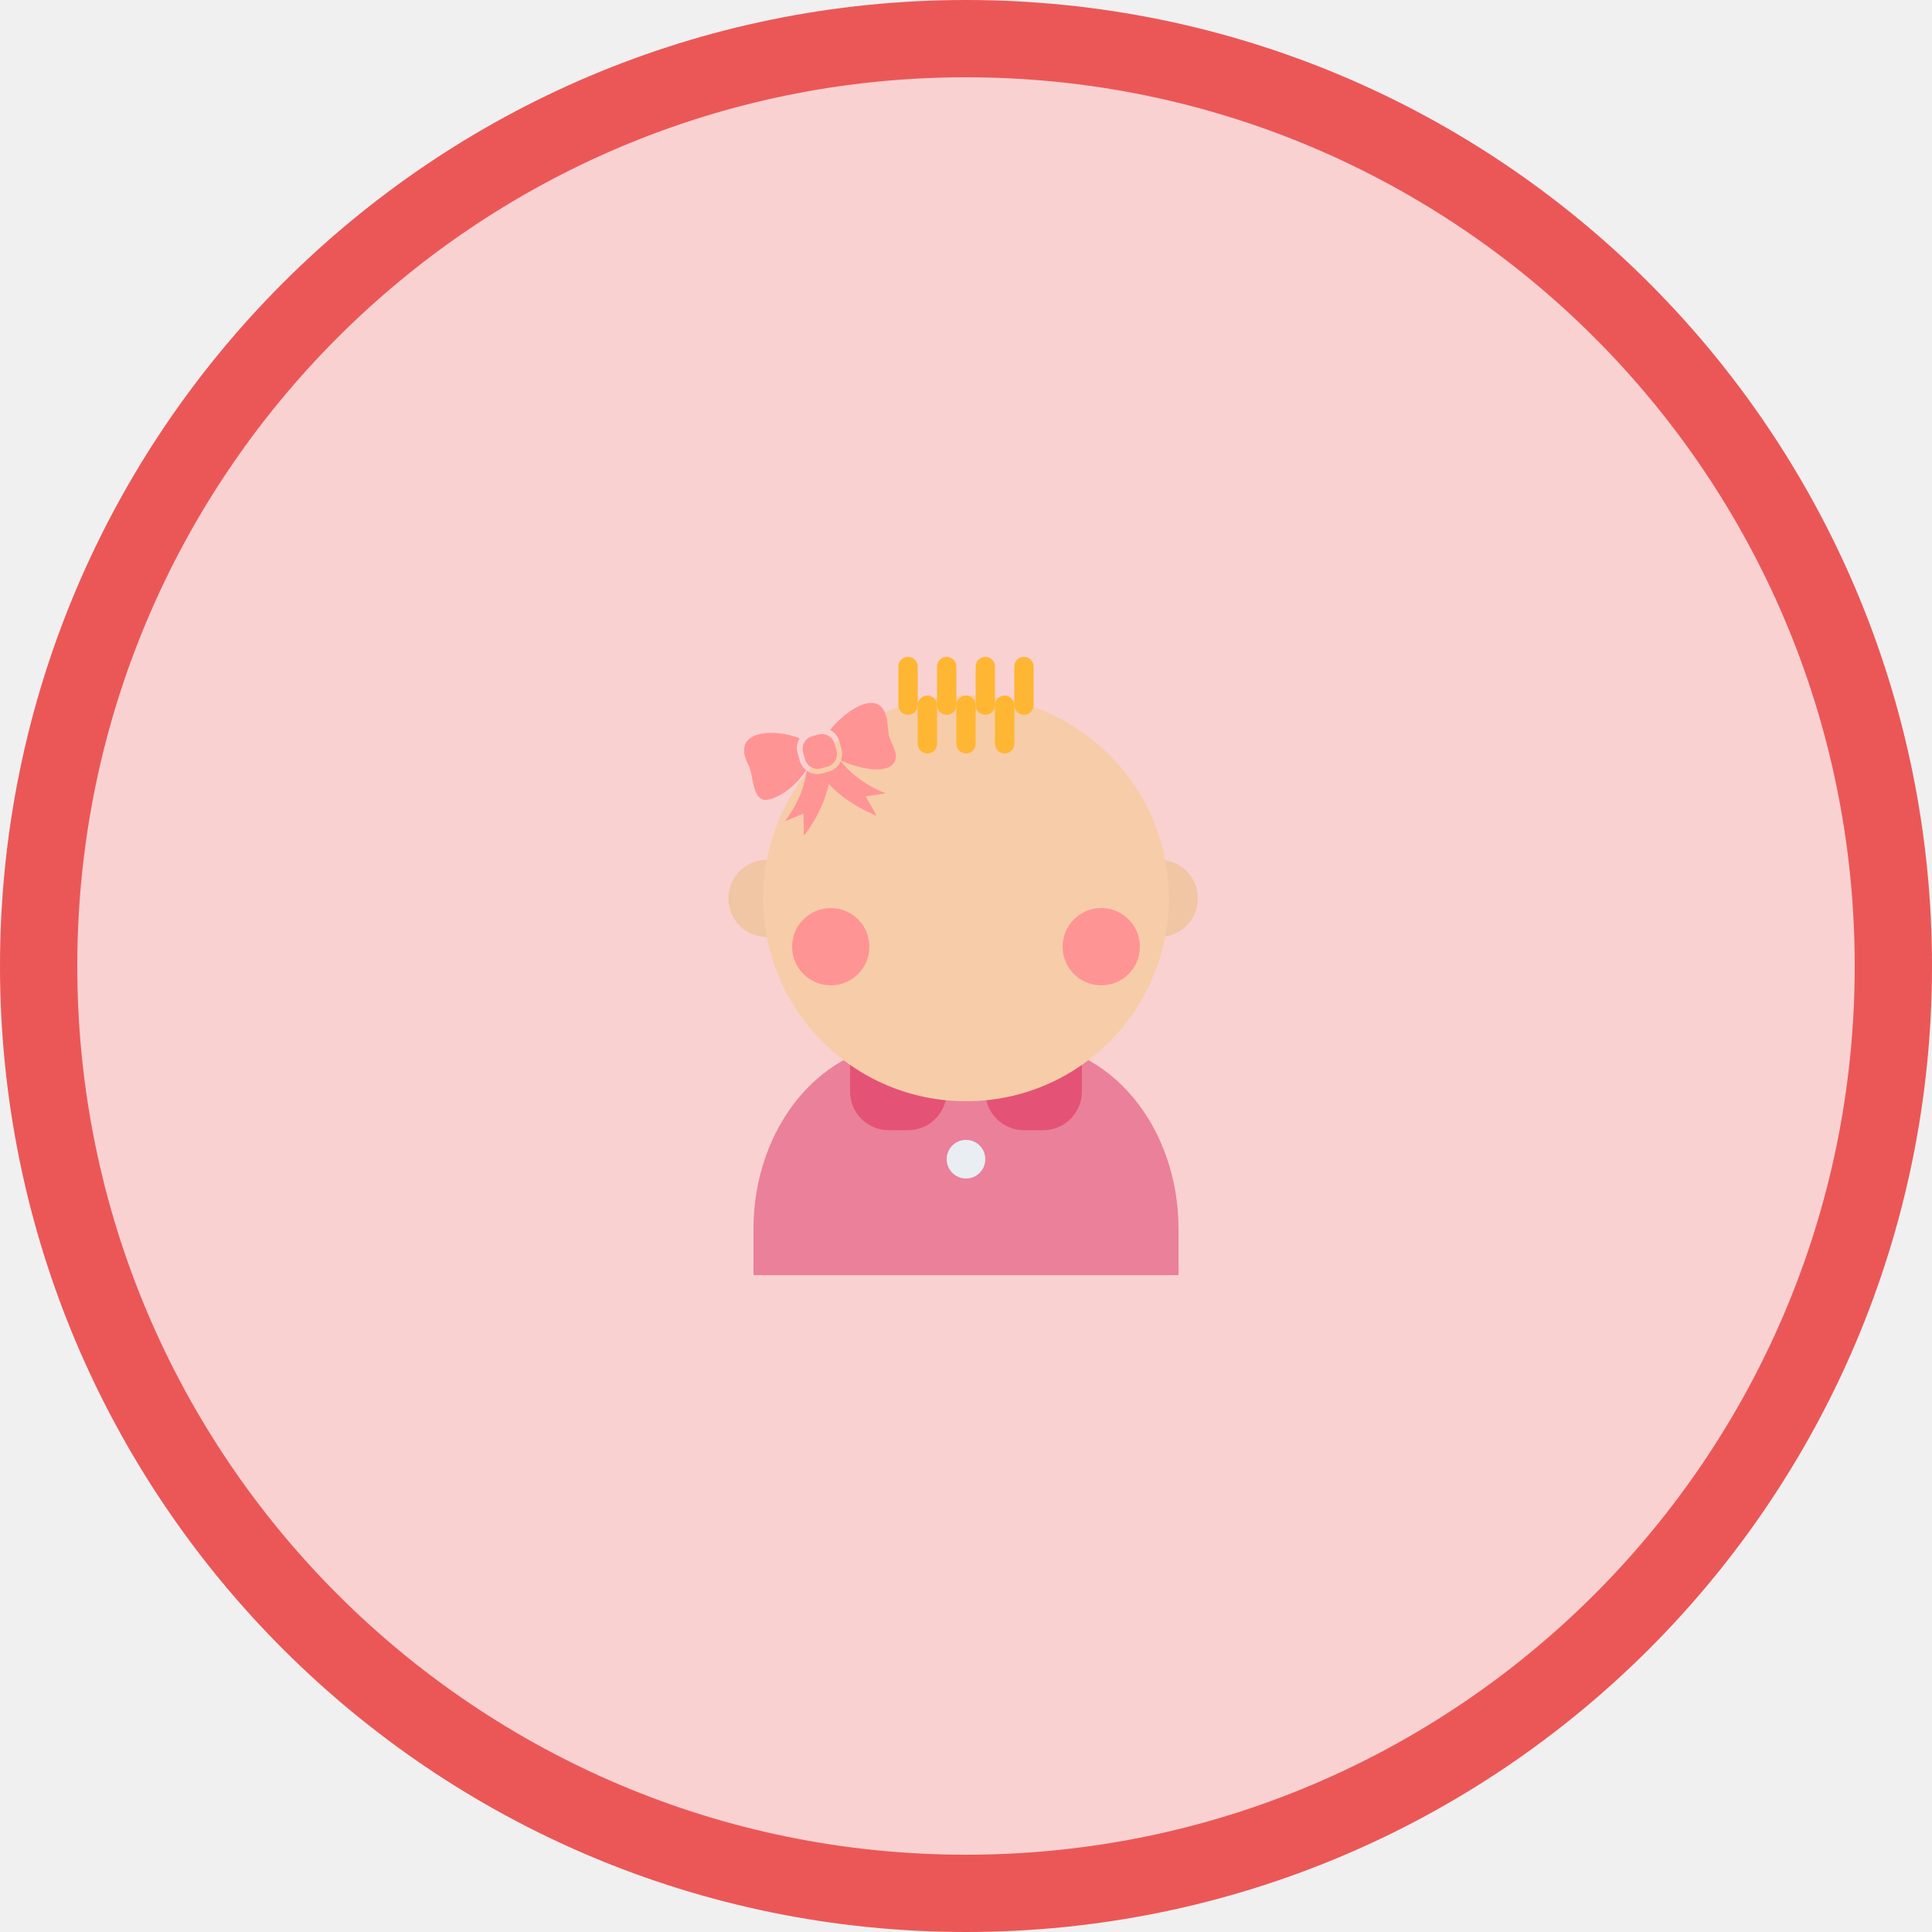
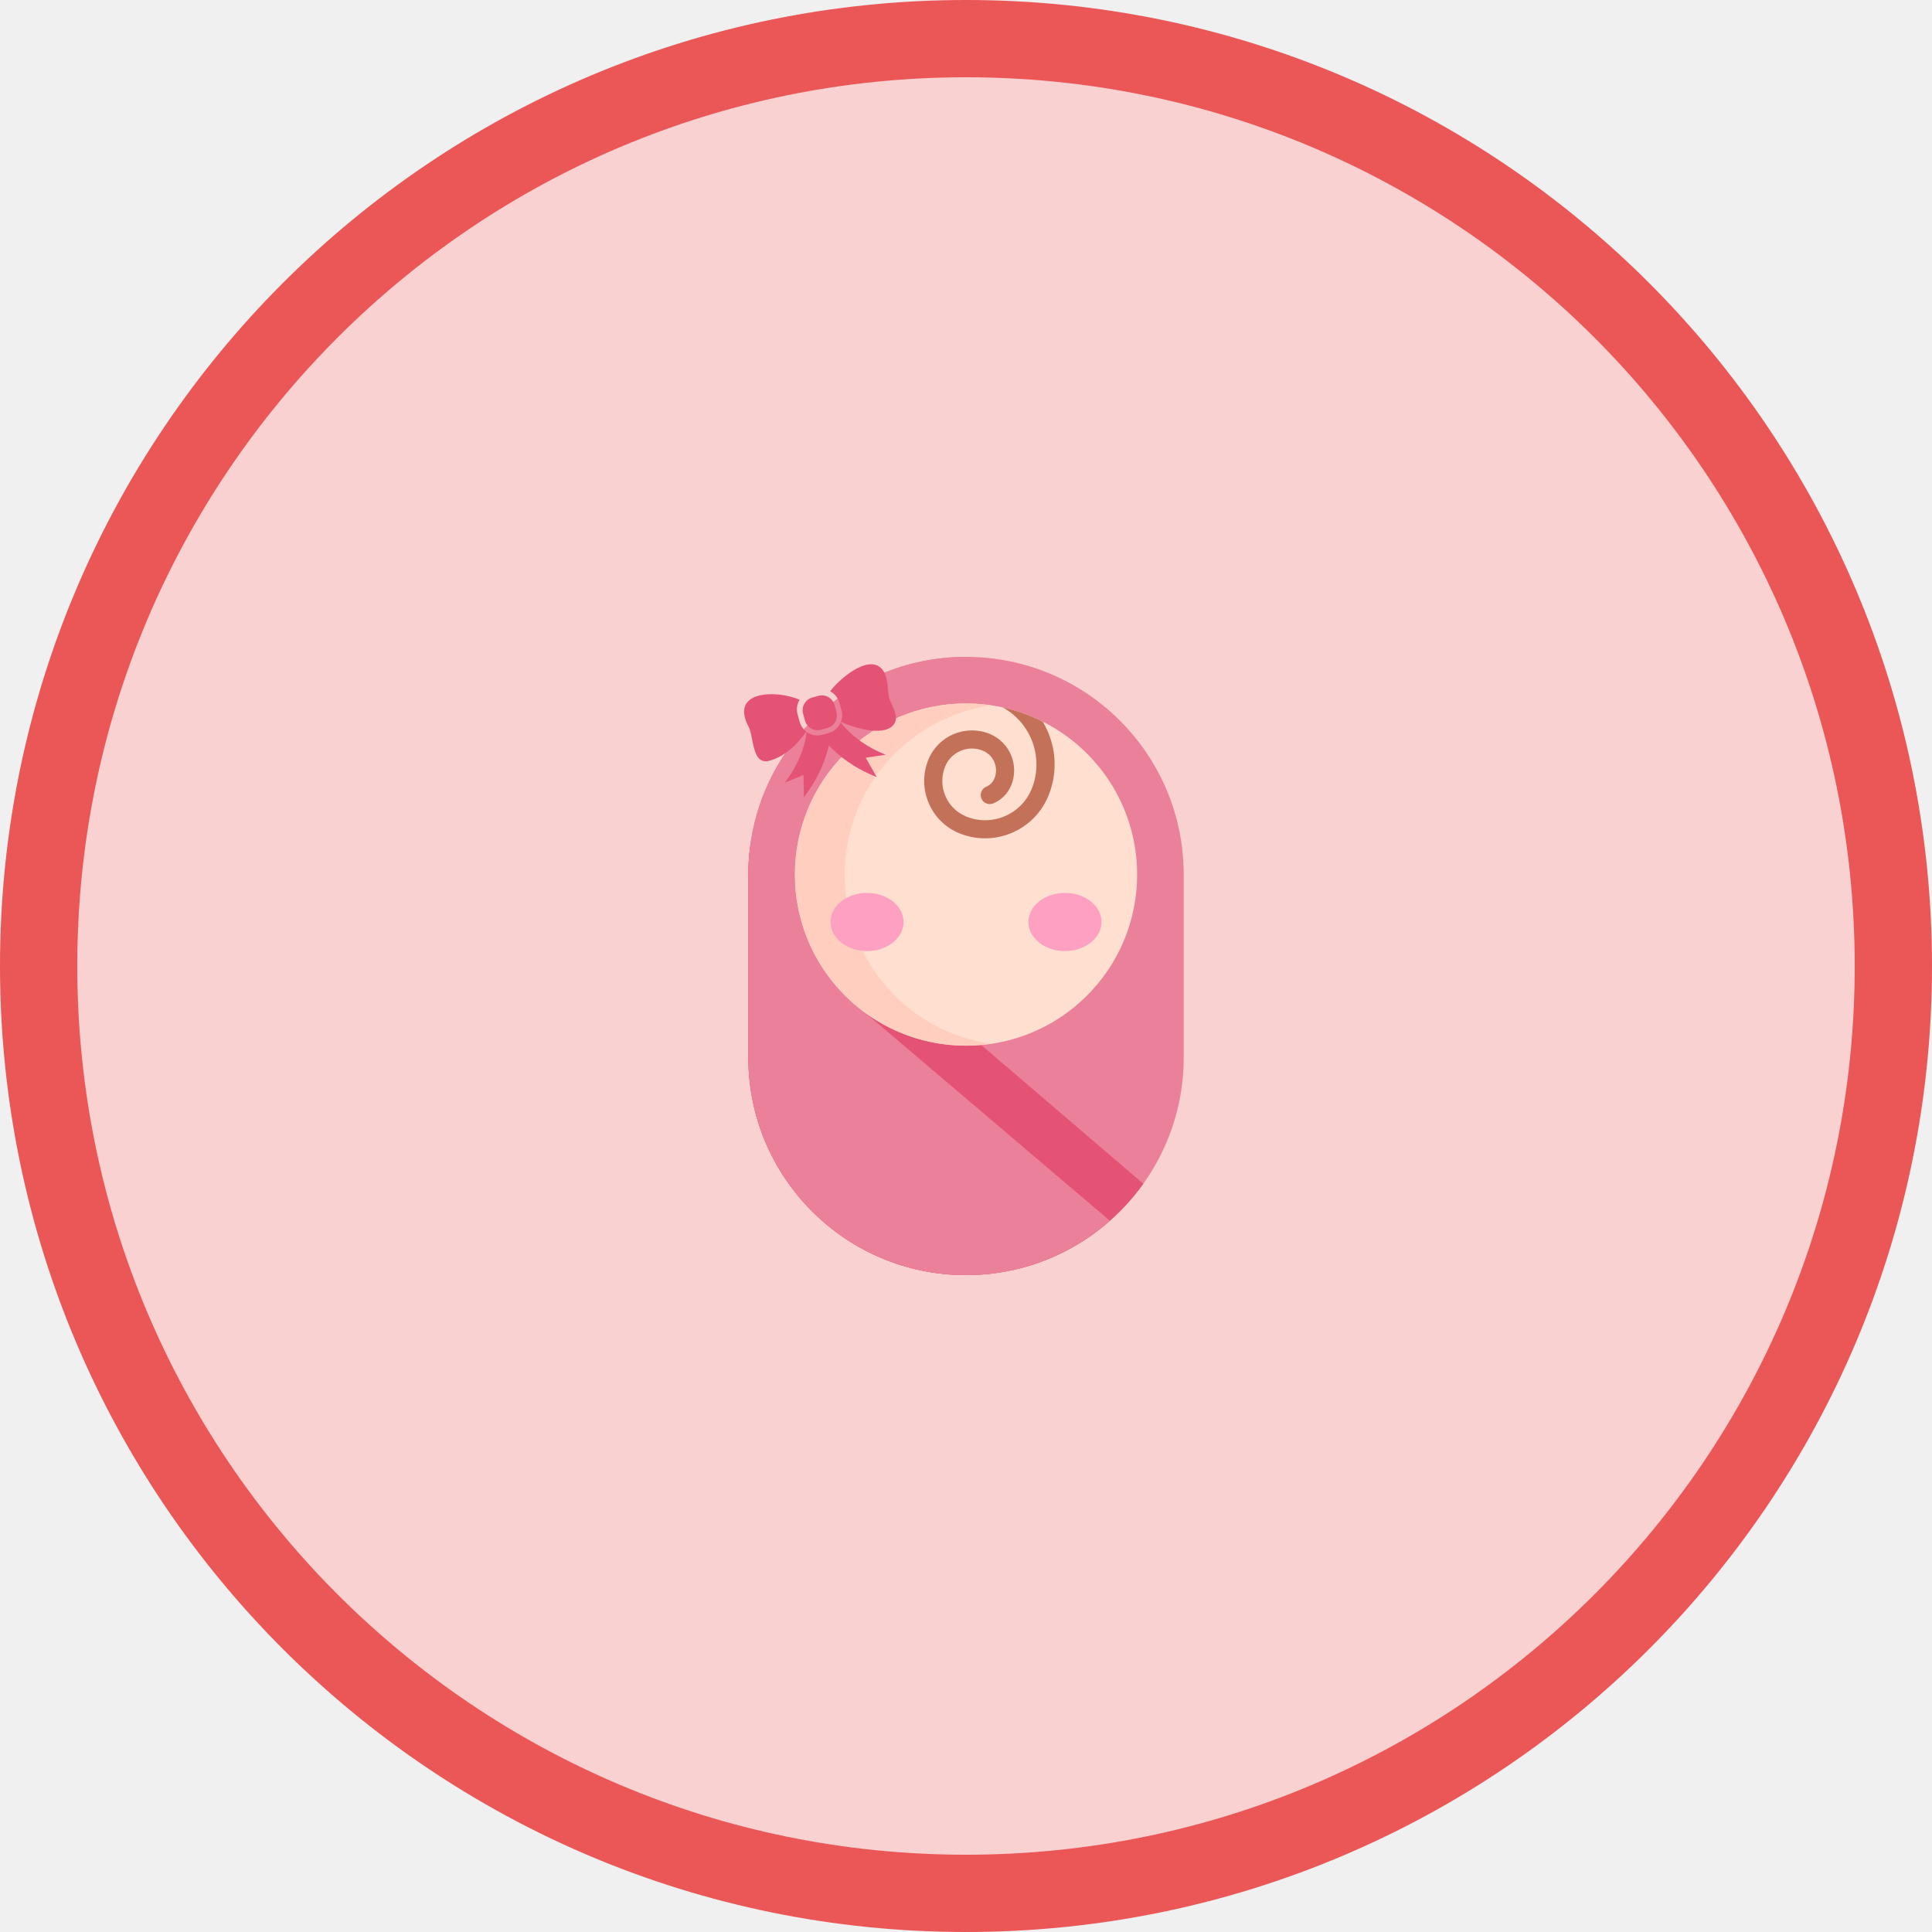
<svg xmlns="http://www.w3.org/2000/svg" width="100" height="100" viewBox="0 0 100 100" fill="none">
  <circle cx="50" cy="50" r="48" fill="#FAD1D1" stroke="#EB5757" stroke-width="4" />
-   <path d="M47 54H53C55.122 54 57.157 55.011 58.657 56.812C60.157 58.612 61 61.054 61 63.6V66H39V63.6C39 61.054 39.843 58.612 41.343 56.812C42.843 55.011 44.878 54 47 54Z" fill="#EB809A" />
-   <path d="M44 54.5H49V56.5C49 57.03 48.789 57.539 48.414 57.914C48.039 58.289 47.53 58.5 47 58.5H46C45.47 58.5 44.961 58.289 44.586 57.914C44.211 57.539 44 57.03 44 56.5V54.5Z" fill="#E45376" />
-   <path d="M51 54.5H56V56.5C56 57.03 55.789 57.539 55.414 57.914C55.039 58.289 54.53 58.5 54 58.5H53C52.47 58.5 51.961 58.289 51.586 57.914C51.211 57.539 51 57.03 51 56.5V54.5Z" fill="#E45376" />
-   <path d="M50 61C50.552 61 51 60.552 51 60C51 59.448 50.552 59 50 59C49.448 59 49 59.448 49 60C49 60.552 49.448 61 50 61Z" fill="#E9EEF2" />
-   <path d="M39.7 48.5C40.805 48.5 41.7 47.605 41.7 46.5C41.7 45.395 40.805 44.5 39.7 44.5C38.596 44.5 37.7 45.395 37.7 46.5C37.7 47.605 38.596 48.5 39.7 48.5Z" fill="#F0C6A4" />
-   <path d="M60 48.5C61.105 48.5 62 47.605 62 46.5C62 45.395 61.105 44.5 60 44.5C58.895 44.5 58 45.395 58 46.5C58 47.605 58.895 48.5 60 48.5Z" fill="#F0C6A4" />
-   <path d="M50 57C55.799 57 60.5 52.299 60.5 46.5C60.5 40.701 55.799 36 50 36C44.201 36 39.5 40.701 39.5 46.5C39.5 52.299 44.201 57 50 57Z" fill="#F7CCA9" />
  <g clip-path="url(#clip0)">
-     <path d="M46.208 36.8C46.209 36.804 46.21 36.808 46.211 36.81C46.21 36.808 46.209 36.805 46.208 36.8Z" fill="#FF9494" />
-     <path d="M41.666 39.297C41.766 39.66 42.142 39.873 42.504 39.772L42.82 39.685C43.182 39.585 43.395 39.21 43.295 38.847L43.197 38.492C43.096 38.13 42.721 37.917 42.358 38.017L42.043 38.104C41.681 38.205 41.468 38.58 41.568 38.943L41.666 39.297Z" fill="#FF9494" />
-     <path d="M45.887 37.128C45.887 37.128 45.887 37.128 45.887 37.129C45.888 37.131 45.888 37.133 45.889 37.135C45.888 37.133 45.887 37.13 45.887 37.128Z" fill="#FF9494" />
-     <path d="M42.968 37.782C43.181 37.892 43.352 38.082 43.431 38.325C43.437 38.342 43.442 38.359 43.447 38.376L43.553 38.759C43.557 38.775 43.561 38.791 43.565 38.807C43.609 38.999 43.591 39.193 43.523 39.365C44.296 39.71 45.904 40.175 46.31 39.418C46.533 39.002 46.11 38.483 46.016 38.087C45.941 37.771 45.967 37.443 45.887 37.128C45.887 37.128 45.887 37.128 45.887 37.128C45.887 37.128 45.887 37.128 45.887 37.128C45.887 37.128 45.887 37.128 45.887 37.128C45.884 37.118 45.885 37.121 45.887 37.128C45.47 35.493 43.613 36.93 42.968 37.782Z" fill="#FF9494" />
-     <path d="M41.403 39.405C41.398 39.389 41.393 39.373 41.389 39.358L41.283 38.975C41.278 38.957 41.274 38.94 41.27 38.922C41.213 38.673 41.262 38.421 41.389 38.218C40.127 37.686 37.76 37.758 38.749 39.619C39.023 40.135 38.909 41.606 39.808 41.38C40.576 41.188 41.284 40.535 41.73 39.865C41.581 39.753 41.464 39.595 41.403 39.405Z" fill="#FF9494" />
-     <path d="M43.518 39.389C43.41 39.648 43.188 39.858 42.897 39.938L42.557 40.032C42.27 40.112 41.977 40.049 41.752 39.888C41.697 40.371 41.48 41.384 40.621 42.507L41.587 42.112L41.612 43.264C42.401 42.231 42.747 41.266 42.899 40.585C43.378 41.091 44.171 41.742 45.379 42.222L44.809 41.221L45.84 41.064C44.517 40.538 43.809 39.773 43.518 39.389Z" fill="#FF9494" />
+     <path d="M50 66C43.777 66 38.733 60.955 38.733 54.732V45.268C38.733 39.045 43.777 34 50 34C56.223 34 61.268 39.045 61.268 45.268V54.732C61.268 60.955 56.223 66 50 66Z" fill="#EB809A" />
+     <path d="M38.822 43.846C38.763 44.312 38.733 44.786 38.733 45.267V54.732C38.733 60.955 43.777 66 50 66C53.786 66 57.135 64.133 59.178 61.27L38.822 43.846Z" fill="#E45376" />
+     <path d="M50 36.414C49.334 36.414 48.793 35.874 48.793 35.207C48.793 34.541 49.334 34 50 34C43.777 34 38.733 39.045 38.733 45.268V54.732C38.733 60.955 43.777 66 50 66C52.854 66 55.459 64.939 57.444 63.19L57.445 63.184L43.737 51.531L50 36.414Z" fill="#EB809A" />
+     <path d="M50 54.125C54.892 54.125 58.858 50.159 58.858 45.268C58.858 40.376 54.892 36.41 50 36.41C45.109 36.41 41.143 40.376 41.143 45.268C41.143 50.159 45.109 54.125 50 54.125Z" fill="#FFDFCF" />
+     <path d="M46.313 51.531C42.859 48.077 42.859 42.458 46.313 39.005C47.712 37.606 49.466 36.774 51.288 36.508C48.613 36.118 45.792 36.95 43.737 39.005C40.284 42.458 40.284 48.077 43.737 51.531C45.792 53.585 48.613 54.417 51.288 54.027C49.466 53.762 47.712 52.93 46.313 51.531Z" fill="#FFCEBF" />
+     <path d="M44.878 49.227C45.922 49.227 46.768 48.553 46.768 47.722C46.768 46.89 45.922 46.217 44.878 46.217C43.834 46.217 42.988 46.89 42.988 47.722C42.988 48.553 43.834 49.227 44.878 49.227Z" fill="#FDA0C1" />
+     <path d="M55.123 49.227C56.166 49.227 57.013 48.553 57.013 47.722C57.013 46.89 56.166 46.217 55.123 46.217C54.079 46.217 53.232 46.89 53.232 47.722C53.232 48.553 54.079 49.227 55.123 49.227Z" fill="#FDA0C1" />
+     <path d="M53.397 40.839C52.855 42.166 51.335 42.804 50.008 42.262C48.994 41.848 48.507 40.686 48.921 39.673C49.232 38.91 50.107 38.543 50.87 38.854C51.432 39.084 51.703 39.729 51.473 40.291C51.394 40.486 51.243 40.638 51.049 40.72C50.81 40.82 50.698 41.095 50.798 41.333C50.898 41.572 51.173 41.684 51.412 41.584C51.837 41.406 52.167 41.072 52.341 40.646C52.766 39.605 52.265 38.412 51.224 37.986C49.983 37.479 48.56 38.076 48.053 39.318C47.443 40.81 48.161 42.52 49.653 43.13C50.09 43.308 50.541 43.392 50.986 43.392C52.381 43.392 53.706 42.562 54.265 41.193C54.7 40.129 54.694 38.959 54.249 37.899C54.169 37.709 54.077 37.527 53.973 37.353C53.325 37.026 52.631 36.777 51.904 36.617C53.381 37.429 54.05 39.242 53.397 40.839Z" fill="#C4715A" />
+     <g clip-path="url(#clip1)">
+       <path d="M46.208 34.8C46.209 34.804 46.21 34.808 46.211 34.81C46.21 34.808 46.209 34.805 46.208 34.8Z" fill="#E45376" />
+       <path d="M41.666 37.297C41.766 37.66 42.142 37.873 42.504 37.772L42.82 37.685C43.182 37.585 43.395 37.21 43.295 36.847L43.197 36.492C43.096 36.13 42.721 35.917 42.358 36.017L42.043 36.104C41.681 36.205 41.468 36.58 41.568 36.943L41.666 37.297Z" fill="#E45376" />
+       <path d="M45.887 35.128C45.887 35.128 45.887 35.128 45.887 35.129C45.888 35.131 45.888 35.133 45.889 35.135C45.888 35.133 45.887 35.13 45.887 35.128Z" fill="#E45376" />
+       <path d="M42.968 35.782C43.181 35.892 43.352 36.082 43.431 36.325C43.437 36.342 43.442 36.359 43.447 36.376L43.553 36.759C43.557 36.775 43.561 36.791 43.565 36.807C43.609 36.999 43.591 37.193 43.523 37.365C44.296 37.71 45.904 38.175 46.31 37.418C46.533 37.002 46.11 36.483 46.016 36.087C45.941 35.771 45.967 35.443 45.887 35.128C45.887 35.128 45.887 35.128 45.887 35.128C45.887 35.128 45.887 35.128 45.887 35.128C45.887 35.128 45.887 35.128 45.887 35.128C45.884 35.118 45.885 35.121 45.887 35.128C45.47 33.493 43.613 34.93 42.968 35.782Z" fill="#E45376" />
+       <path d="M41.403 37.405C41.398 37.389 41.393 37.373 41.389 37.358L41.283 36.975C41.278 36.957 41.274 36.94 41.27 36.922C41.213 36.673 41.262 36.421 41.389 36.218C40.127 35.686 37.76 35.758 38.749 37.619C39.023 38.135 38.909 39.606 39.808 39.38C40.576 39.188 41.284 38.535 41.73 37.865C41.581 37.753 41.464 37.595 41.403 37.405Z" fill="#E45376" />
+       <path d="M43.518 37.389C43.41 37.648 43.188 37.858 42.897 37.938L42.557 38.032C42.27 38.112 41.977 38.049 41.752 37.888C41.697 38.371 41.48 39.384 40.621 40.507L41.587 40.112L41.612 41.264C42.401 40.231 42.747 39.266 42.899 38.585C43.378 39.091 44.171 39.742 45.379 40.222L44.809 39.221L45.84 39.064C44.517 38.538 43.809 37.773 43.518 37.389Z" fill="#E45376" />
+     </g>
  </g>
-   <path d="M47 37C46.867 37 46.74 36.947 46.646 36.854C46.553 36.76 46.5 36.633 46.5 36.5V34.5C46.5 34.367 46.553 34.24 46.646 34.146C46.74 34.053 46.867 34 47 34C47.133 34 47.26 34.053 47.354 34.146C47.447 34.24 47.5 34.367 47.5 34.5V36.5C47.5 36.633 47.447 36.76 47.354 36.854C47.26 36.947 47.133 37 47 37Z" fill="#FFB632" />
-   <path d="M48 39C47.867 39 47.74 38.947 47.646 38.854C47.553 38.76 47.5 38.633 47.5 38.5V36.5C47.5 36.367 47.553 36.24 47.646 36.146C47.74 36.053 47.867 36 48 36C48.133 36 48.26 36.053 48.354 36.146C48.447 36.24 48.5 36.367 48.5 36.5V38.5C48.5 38.633 48.447 38.76 48.354 38.854C48.26 38.947 48.133 39 48 39Z" fill="#FFB632" />
-   <path d="M50 39C49.867 39 49.74 38.947 49.646 38.854C49.553 38.76 49.5 38.633 49.5 38.5V36.5C49.5 36.367 49.553 36.24 49.646 36.146C49.74 36.053 49.867 36 50 36C50.133 36 50.26 36.053 50.354 36.146C50.447 36.24 50.5 36.367 50.5 36.5V38.5C50.5 38.633 50.447 38.76 50.354 38.854C50.26 38.947 50.133 39 50 39Z" fill="#FFB632" />
-   <path d="M52 39C51.867 39 51.74 38.947 51.646 38.854C51.553 38.76 51.5 38.633 51.5 38.5V36.5C51.5 36.367 51.553 36.24 51.646 36.146C51.74 36.053 51.867 36 52 36C52.133 36 52.26 36.053 52.354 36.146C52.447 36.24 52.5 36.367 52.5 36.5V38.5C52.5 38.633 52.447 38.76 52.354 38.854C52.26 38.947 52.133 39 52 39Z" fill="#FFB632" />
-   <path d="M49 37C48.867 37 48.74 36.947 48.646 36.854C48.553 36.76 48.5 36.633 48.5 36.5V34.5C48.5 34.367 48.553 34.24 48.646 34.146C48.74 34.053 48.867 34 49 34C49.133 34 49.26 34.053 49.354 34.146C49.447 34.24 49.5 34.367 49.5 34.5V36.5C49.5 36.633 49.447 36.76 49.354 36.854C49.26 36.947 49.133 37 49 37Z" fill="#FFB632" />
-   <path d="M51 37C50.867 37 50.74 36.947 50.646 36.854C50.553 36.76 50.5 36.633 50.5 36.5V34.5C50.5 34.367 50.553 34.24 50.646 34.146C50.74 34.053 50.867 34 51 34C51.133 34 51.26 34.053 51.354 34.146C51.447 34.24 51.5 34.367 51.5 34.5V36.5C51.5 36.633 51.447 36.76 51.354 36.854C51.26 36.947 51.133 37 51 37Z" fill="#FFB632" />
-   <path d="M53 37C52.867 37 52.74 36.947 52.646 36.854C52.553 36.76 52.5 36.633 52.5 36.5V34.5C52.5 34.367 52.553 34.24 52.646 34.146C52.74 34.053 52.867 34 53 34C53.133 34 53.26 34.053 53.354 34.146C53.447 34.24 53.5 34.367 53.5 34.5V36.5C53.5 36.633 53.447 36.76 53.354 36.854C53.26 36.947 53.133 37 53 37Z" fill="#FFB632" />
-   <path d="M43 51C44.105 51 45 50.105 45 49C45 47.895 44.105 47 43 47C41.895 47 41 47.895 41 49C41 50.105 41.895 51 43 51Z" fill="#FF9494" />
-   <path d="M57 51C58.105 51 59 50.105 59 49C59 47.895 58.105 47 57 47C55.895 47 55 47.895 55 49C55 50.105 55.895 51 57 51Z" fill="#FF9494" />
  <defs>
    <clipPath id="clip0">
-       <rect width="8" height="8" fill="white" transform="translate(38 37.1318) rotate(-15.4546)" />
+       <rect width="32" height="32" fill="white" transform="translate(34 34)" />
+     </clipPath>
+     <clipPath id="clip1">
+       <rect width="8" height="8" fill="white" transform="translate(38 35.1318) rotate(-15.4546)" />
    </clipPath>
  </defs>
</svg>
